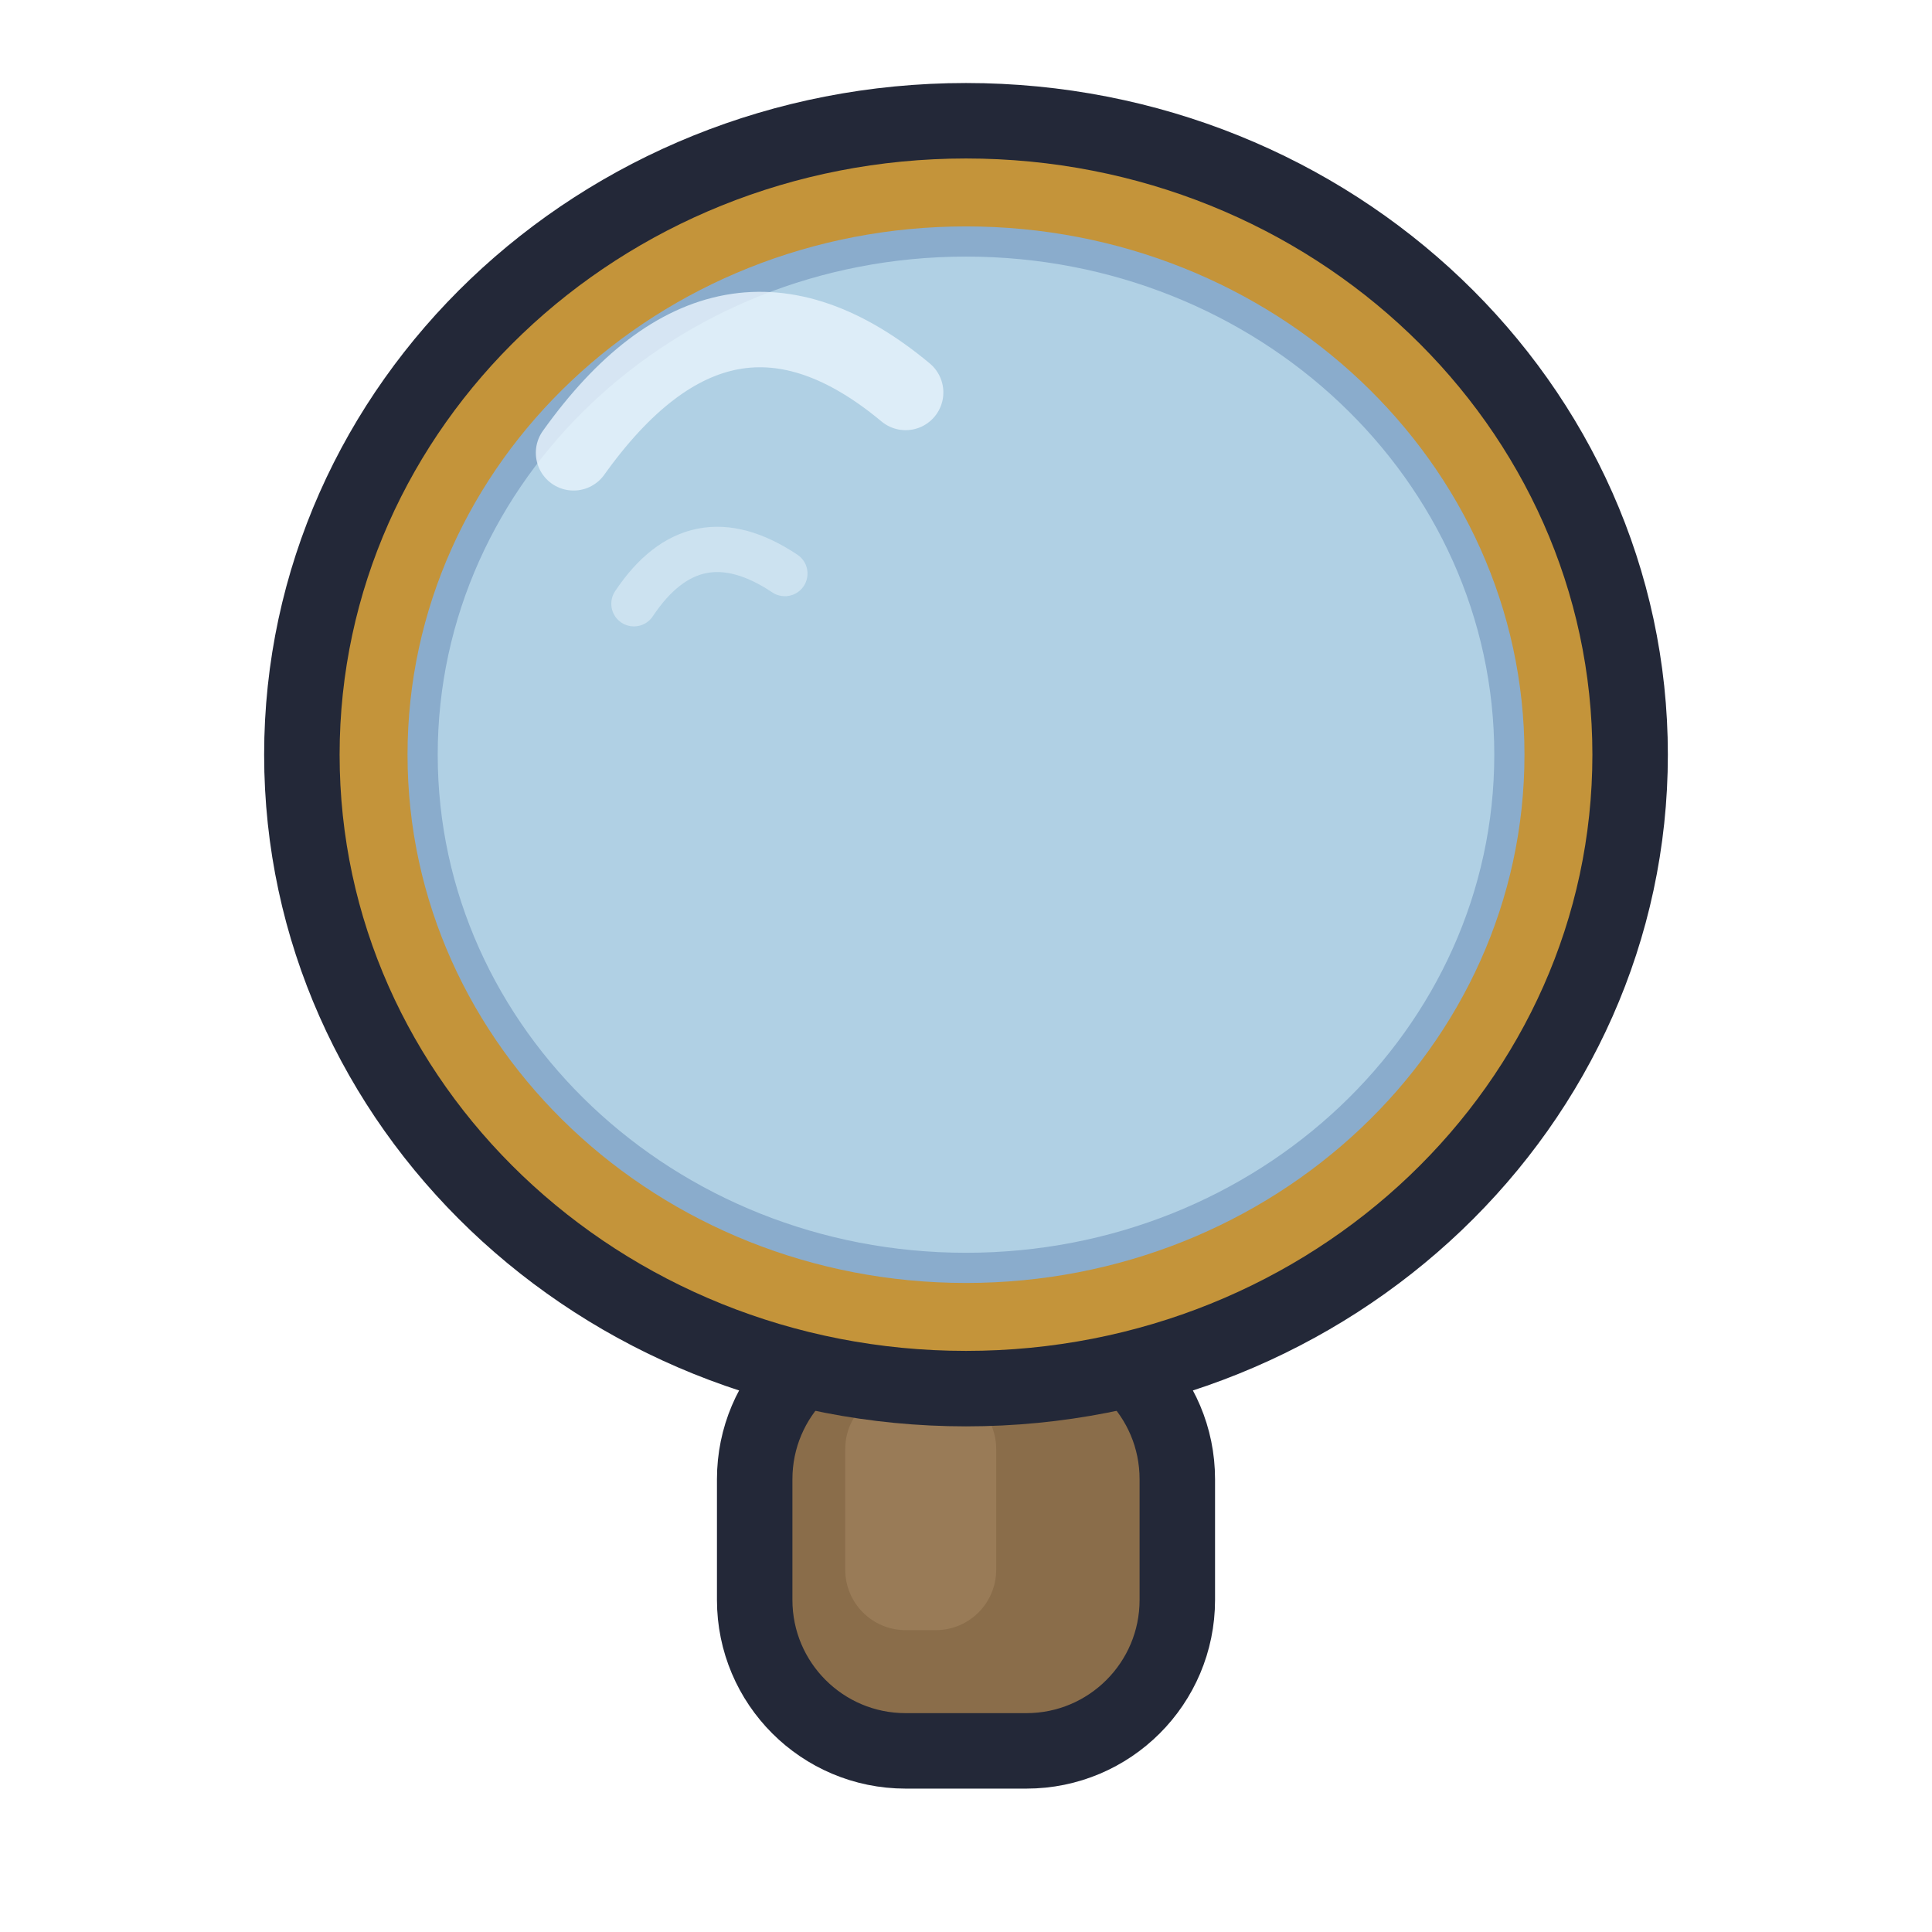
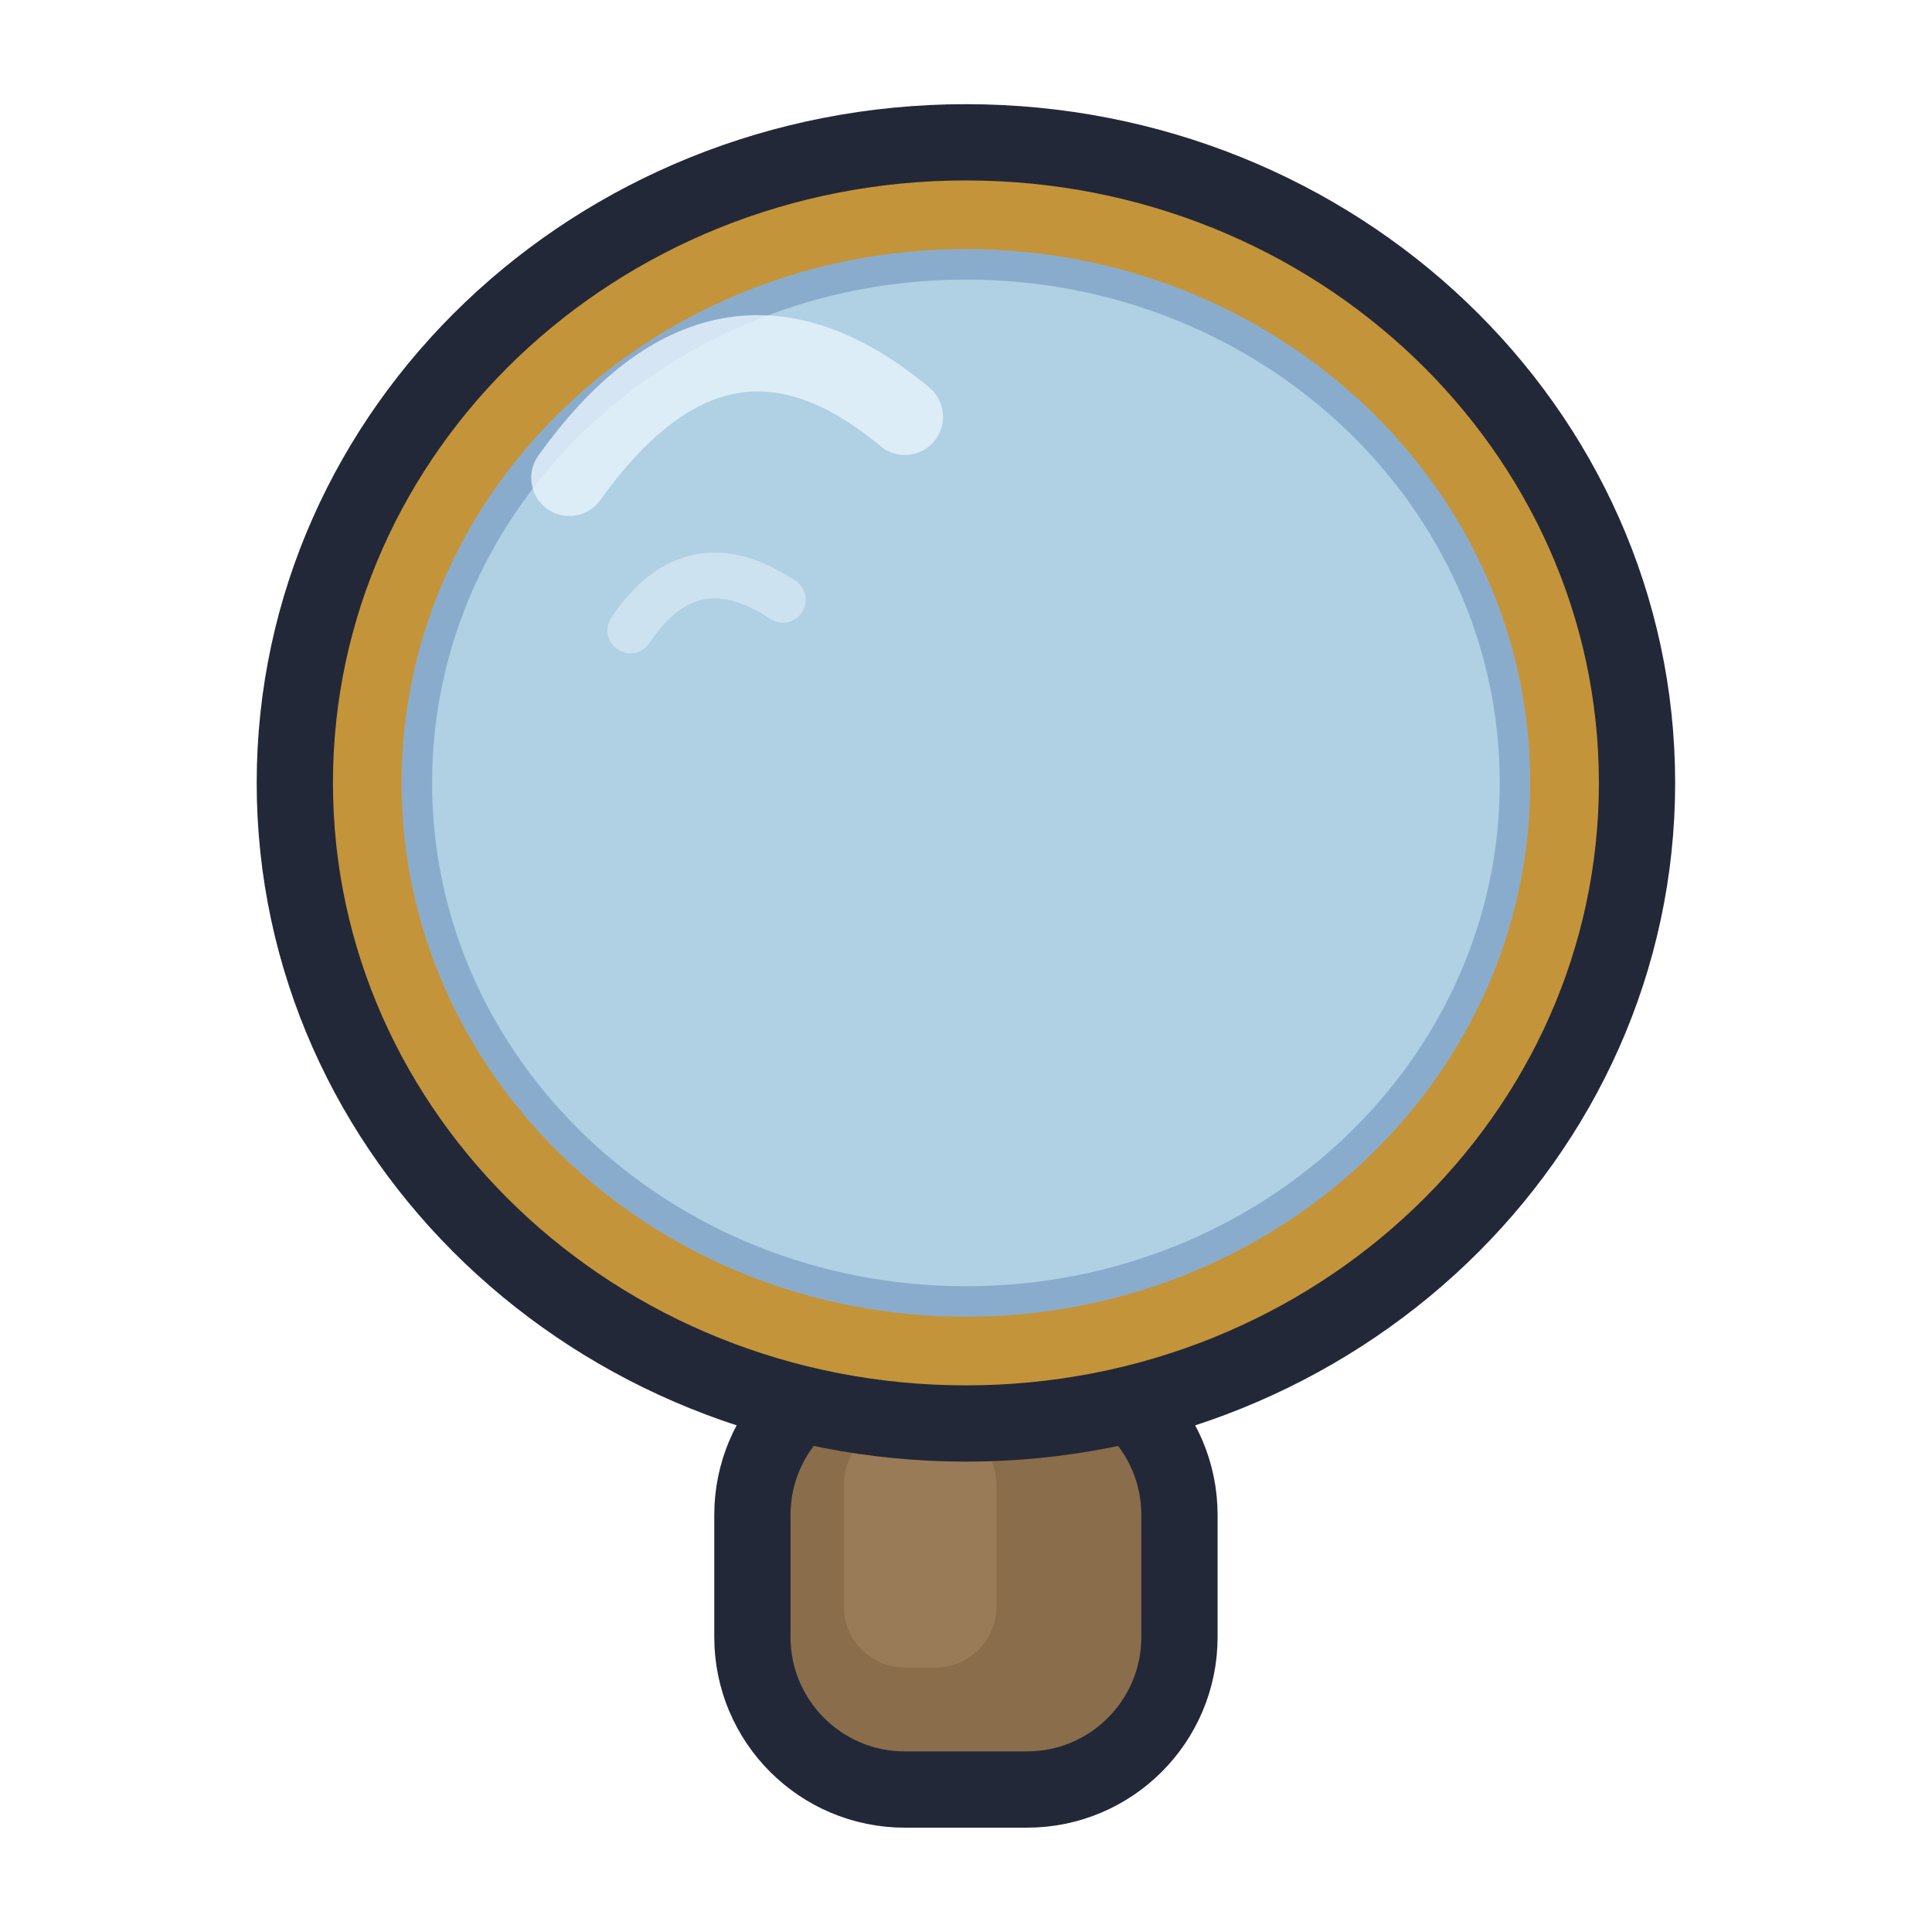
- <svg xmlns="http://www.w3.org/2000/svg" viewBox="0 0 128 128">
+ <svg xmlns="http://www.w3.org/2000/svg" viewBox="0.67 -1.33 126.67 126.67">
  <rect x="50" y="88" width="28" height="28" rx="10" fill="#8a6d4a" stroke="#232838" stroke-width="5" stroke-linejoin="round" />
  <rect x="56" y="92" width="10" height="16" rx="4" fill="#a88964" opacity="0.5" />
  <ellipse cx="64" cy="50" rx="44" ry="42" fill="#c4943a" stroke="#232838" stroke-width="5" />
  <ellipse cx="64" cy="50" rx="36" ry="34" fill="#b0d0e4" />
  <ellipse cx="64" cy="50" rx="36" ry="34" fill="none" stroke="#8aaccc" stroke-width="2" />
  <path d="M38 30 Q48 16 60 26" fill="none" stroke="#e8f4fc" stroke-width="5" stroke-linecap="round" opacity="0.8" />
  <path d="M42 40 Q46 34 52 38" fill="none" stroke="#e8f4fc" stroke-width="3" stroke-linecap="round" opacity="0.5" />
</svg>
